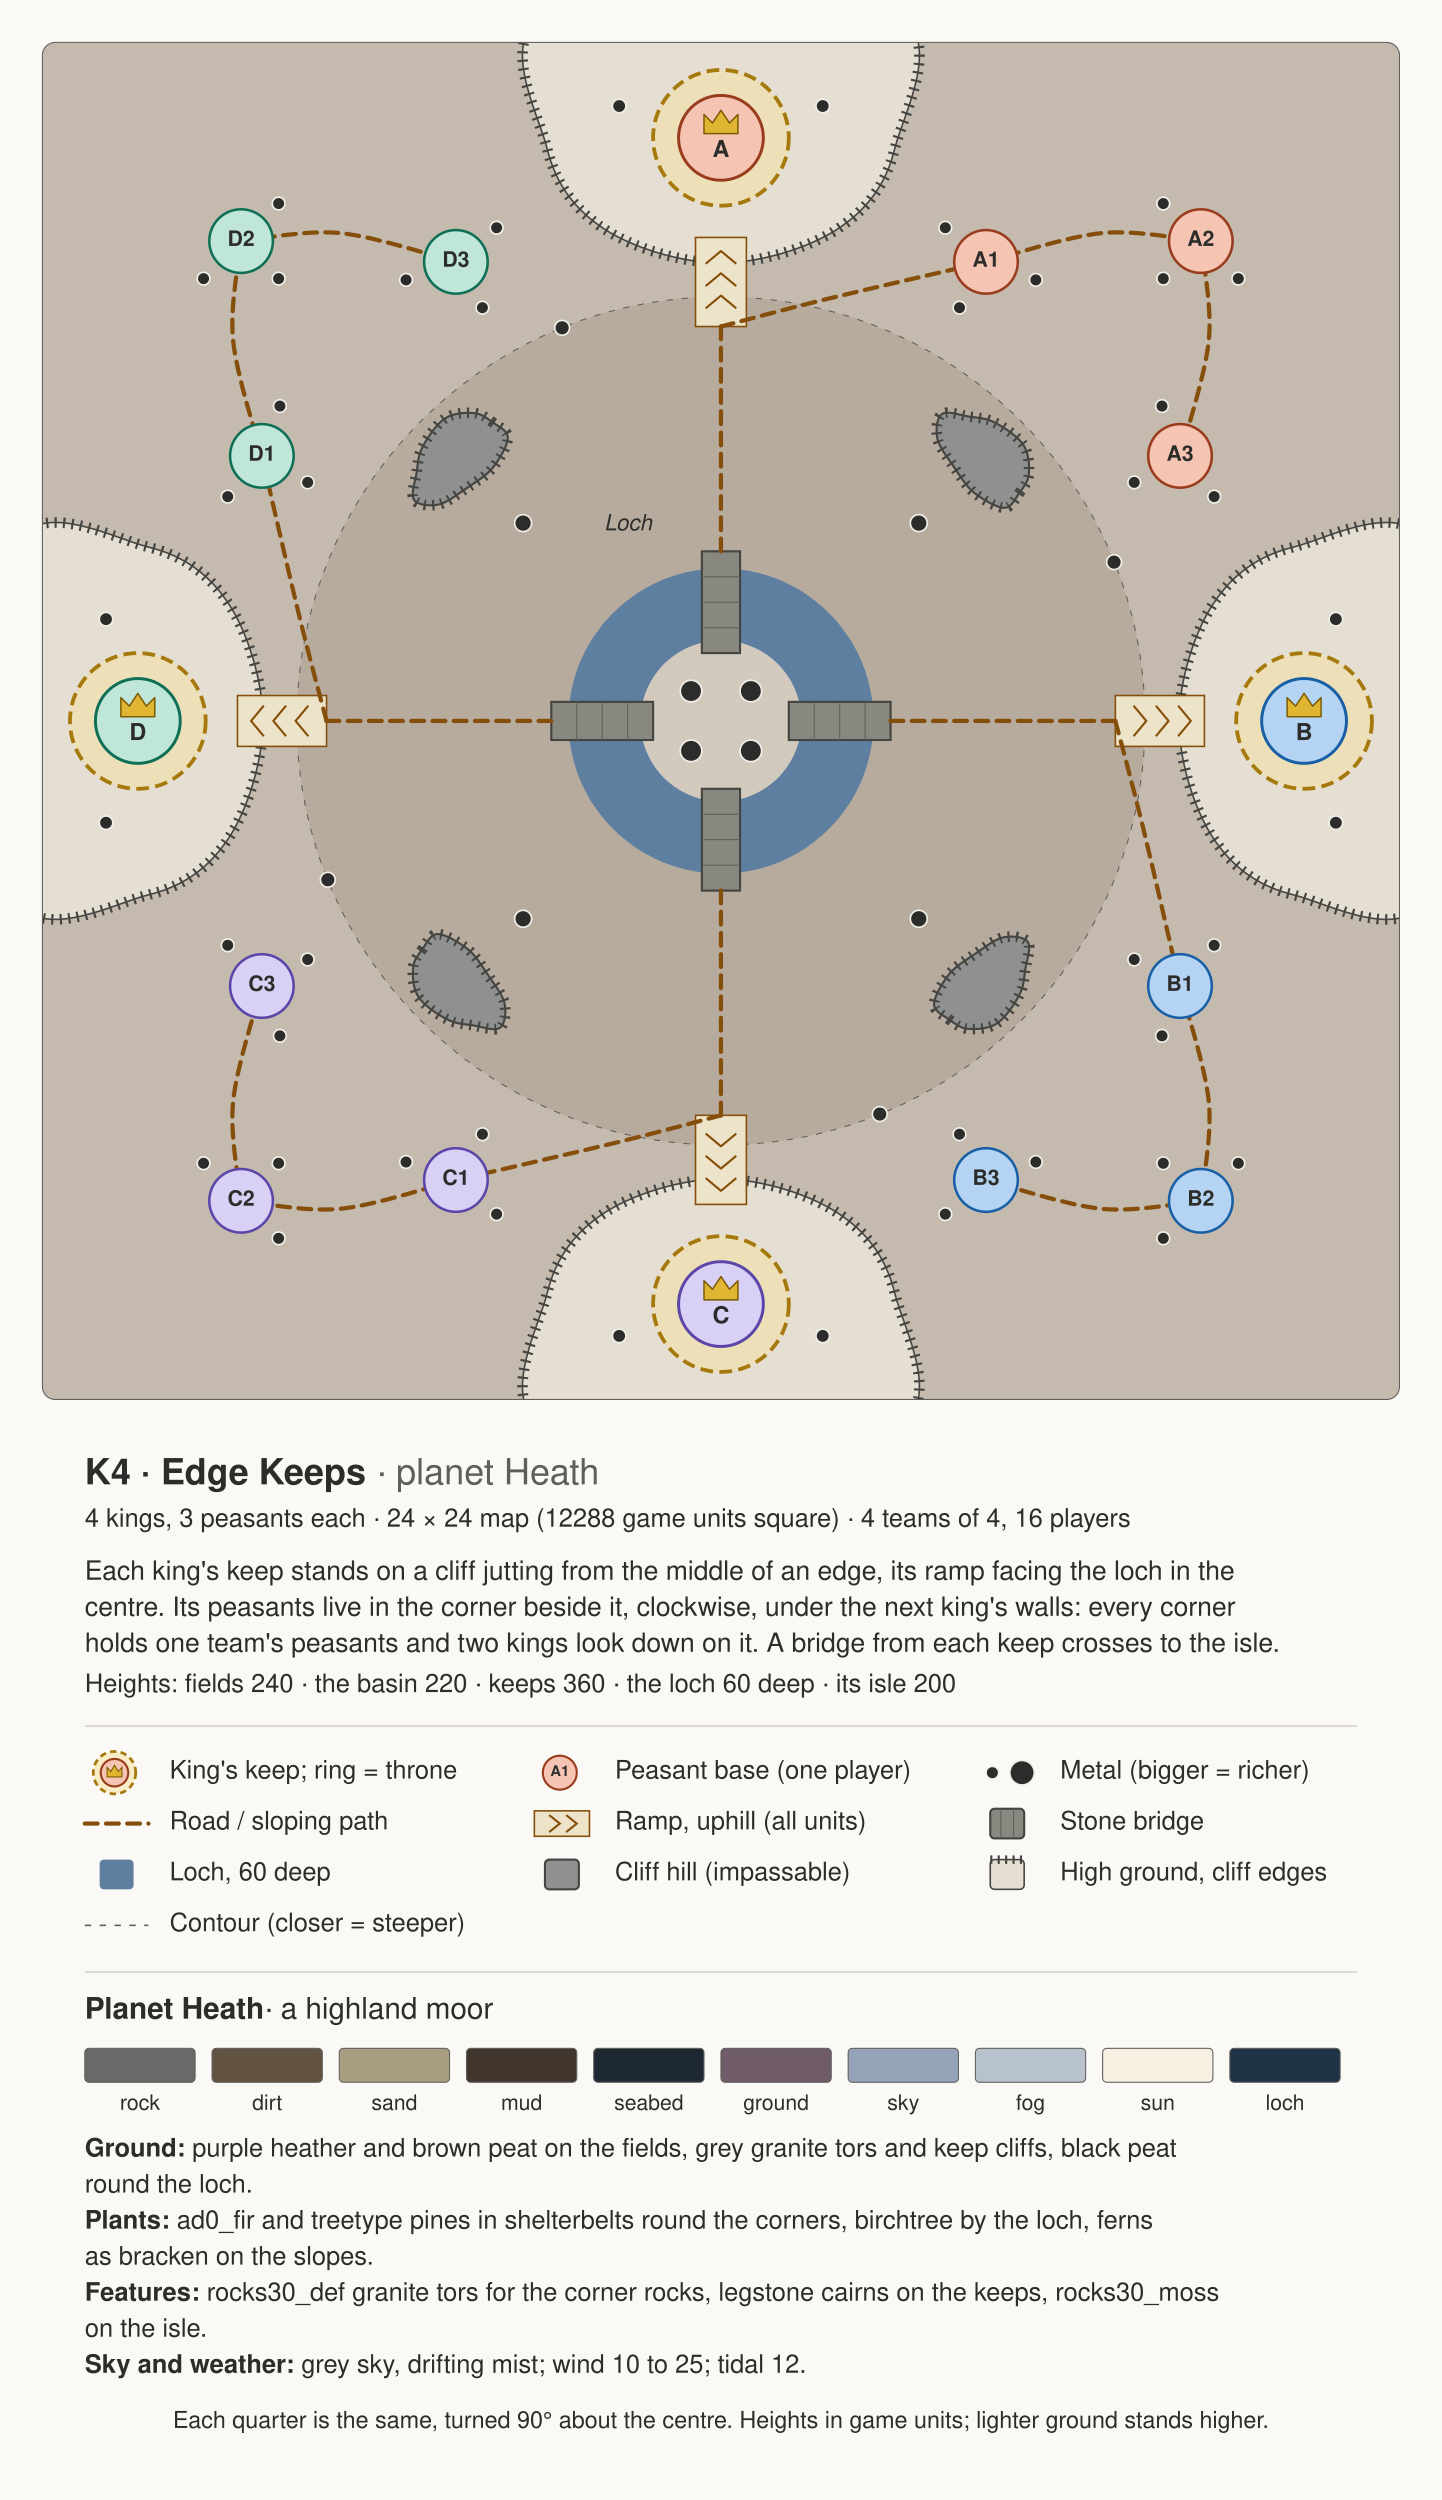
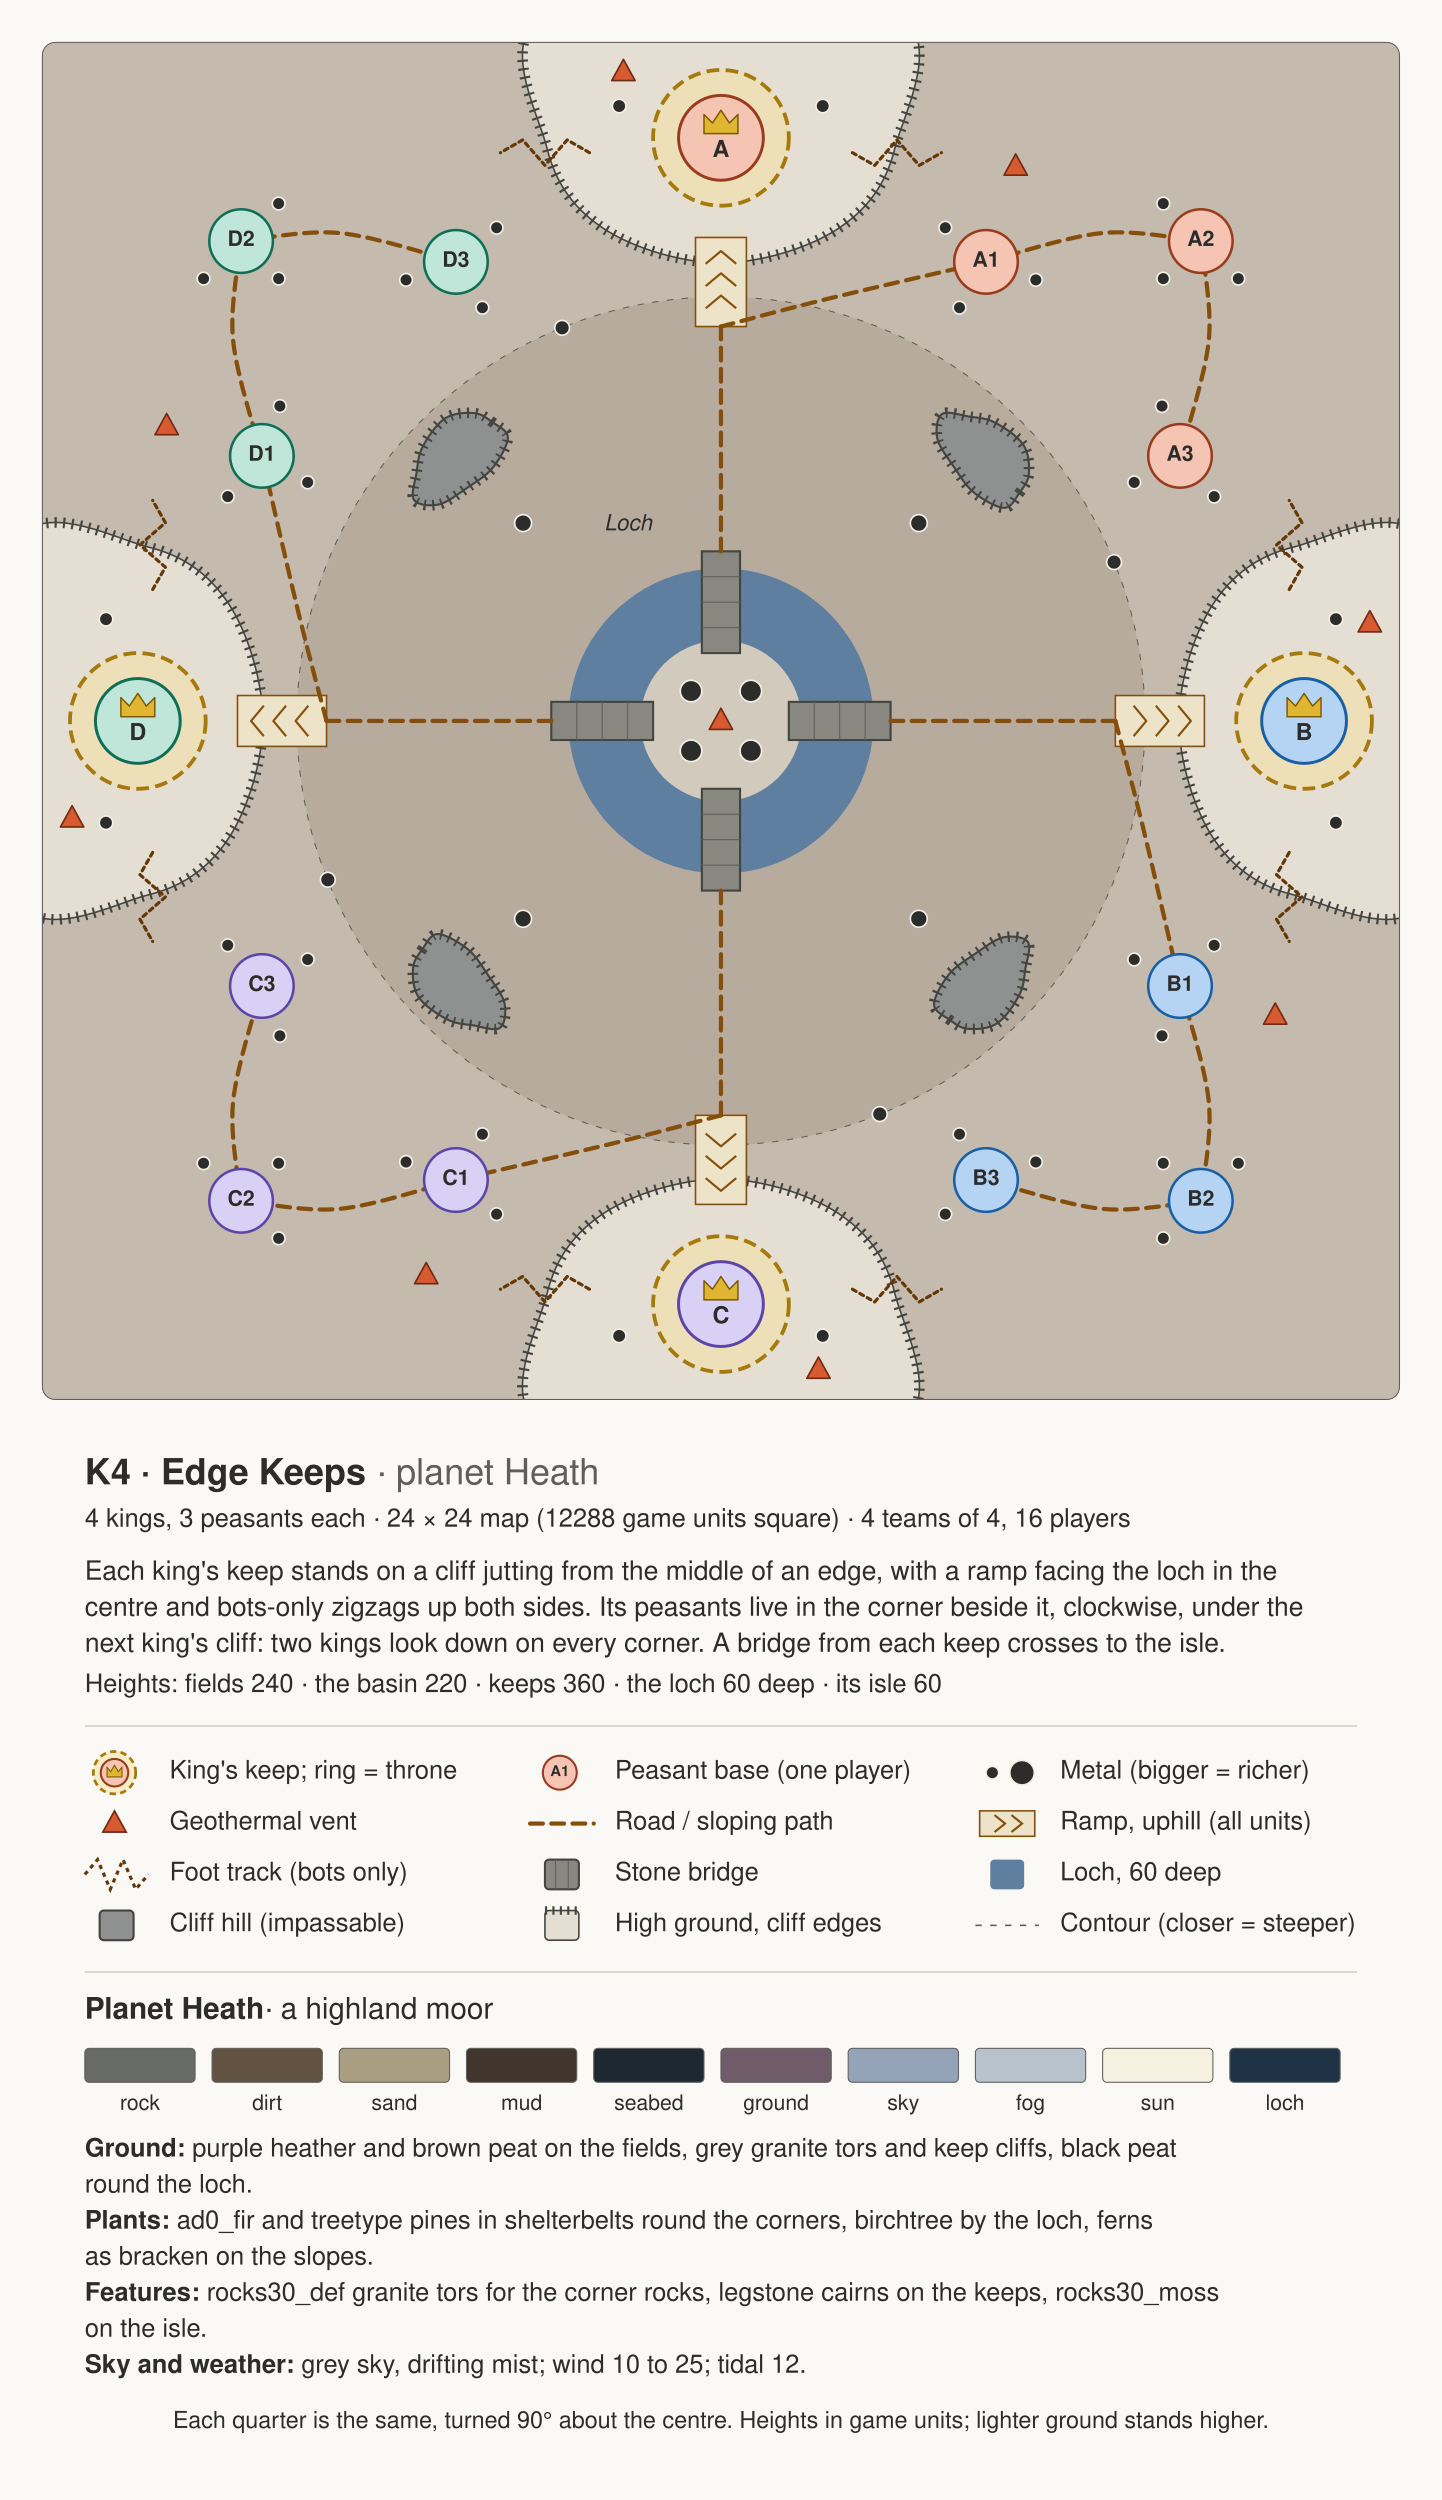
<svg xmlns="http://www.w3.org/2000/svg" width="680" height="1179" viewBox="0 0 680 1179" role="img">
  <style>text{font-family:'Segoe UI',-apple-system,BlinkMacSystemFont,Helvetica,Arial,sans-serif;fill:#2C2C2A}</style>
  <defs>
    <clipPath id="play">
      <rect x="20" y="20" width="640" height="640" rx="6" />
    </clipPath>
  </defs>
  <rect width="680" height="1179" fill="#FAF9F5" />
  <rect x="20" y="20" width="640" height="640" rx="6" fill="#c4baad" data-height="240" />
  <g clip-path="url(#play)">
    <g id="bands">
      <circle cx="340" cy="340" r="200" fill="#b7ab9e" data-height="220" />
      <path d="M260 5C287 -5.8 393 -5.8 420 5C447 15.8 426.2 52.8 422 70C417.8 87.2 408.7 99 395 108C381.3 117 358.3 124 340 124C321.7 124 298.7 117 285 108C271.3 99 262.2 87.2 258 70C253.8 52.8 233 15.8 260 5Z" fill="#e5ded2" stroke="#444441" stroke-width="0.75" data-height="360" />
      <path d="M675 260C685.8 287 685.8 393 675 420C664.2 447 627.2 426.2 610 422C592.8 417.8 581 408.7 572 395C563 381.3 556 358.3 556 340C556 321.7 563 298.7 572 285C581 271.3 592.8 262.2 610 258C627.2 253.8 664.2 233 675 260Z" fill="#e5ded2" stroke="#444441" stroke-width="0.75" data-height="360" />
      <path d="M420 675C393 685.8 287 685.8 260 675C233 664.2 253.8 627.2 258 610C262.2 592.8 271.3 581 285 572C298.7 563 321.7 556 340 556C358.3 556 381.3 563 395 572C408.7 581 417.8 592.8 422 610C426.2 627.2 447 664.2 420 675Z" fill="#e5ded2" stroke="#444441" stroke-width="0.75" data-height="360" />
      <path d="M5 420C-5.8 393 -5.8 287 5 260C15.8 233 52.8 253.8 70 258C87.2 262.2 99 271.3 108 285C117 298.7 124 321.7 124 340C124 358.3 117 381.3 108 395C99 408.7 87.2 417.8 70 422C52.8 426.2 15.8 447 5 420Z" fill="#e5ded2" stroke="#444441" stroke-width="0.75" data-height="360" />
    </g>
    <g id="contours">
      <circle cx="340" cy="340" r="200" fill="none" stroke="#5F5E5A" stroke-width="0.5" stroke-dasharray="3 4" />
    </g>
    <g id="water">
      <path d="M412 340L411.8 345L411.3 350L410.4 355L409.2 359.8L407.7 364.6L405.8 369.3L403.6 373.8L401.1 378.2L398.2 382.3L395.2 386.3L391.8 390L388.2 393.5L384.3 396.7L380.3 399.7L376 402.4L371.6 404.7L367 406.8L362.2 408.5L357.4 409.9L352.5 410.9L347.5 411.6L342.5 412L337.5 412L332.5 411.6L327.5 410.9L322.6 409.9L317.8 408.5L313 406.8L308.4 404.7L304 402.4L299.7 399.7L295.7 396.7L291.8 393.5L288.2 390L284.8 386.3L281.8 382.3L278.9 378.2L276.4 373.8L274.2 369.3L272.3 364.6L270.8 359.8L269.6 355L268.7 350L268.2 345L268 340L268.2 335L268.7 330L269.6 325L270.8 320.2L272.3 315.4L274.2 310.7L276.4 306.2L278.9 301.8L281.8 297.7L284.8 293.7L288.2 290L291.8 286.5L295.7 283.3L299.7 280.3L304 277.6L308.4 275.3L313 273.2L317.8 271.5L322.6 270.1L327.5 269.1L332.5 268.4L337.5 268L342.5 268L347.5 268.4L352.5 269.1L357.4 270.1L362.2 271.5L367 273.2L371.6 275.3L376 277.6L380.3 280.3L384.3 283.3L388.2 286.5L391.8 290L395.2 293.7L398.2 297.7L401.1 301.8L403.6 306.2L405.8 310.7L407.7 315.4L409.2 320.2L410.4 325L411.3 330L411.8 335Z" fill="#5e7fa0" data-height="-60" />
    </g>
    <g id="islands">
-       <path d="M378 340L377.9 343.3L377.4 346.6L376.7 349.8L375.7 353L374.4 356.1L372.9 359L371.1 361.8L369.1 364.4L366.9 366.9L364.4 369.1L361.8 371.1L359 372.9L356.1 374.4L353 375.7L349.8 376.7L346.6 377.4L343.3 377.9L340 378L336.7 377.9L333.4 377.4L330.2 376.7L327 375.7L323.9 374.4L321 372.9L318.2 371.1L315.6 369.1L313.1 366.9L310.9 364.4L308.9 361.8L307.1 359L305.6 356.1L304.3 353L303.3 349.8L302.6 346.6L302.1 343.3L302 340L302.1 336.7L302.6 333.4L303.3 330.2L304.3 327L305.6 323.9L307.1 321L308.9 318.2L310.9 315.6L313.1 313.1L315.6 310.9L318.2 308.9L321 307.1L323.9 305.6L327 304.3L330.2 303.3L333.4 302.6L336.7 302.1L340 302L343.3 302.1L346.6 302.6L349.8 303.3L353 304.3L356.1 305.6L359 307.1L361.8 308.9L364.4 310.9L366.9 313.1L369.1 315.6L371.1 318.2L372.9 321L374.4 323.9L375.7 327L376.7 330.2L377.4 333.4L377.9 336.7Z" fill="#d3cabe" data-height="200" />
+       <path d="M378 340L377.9 343.3L377.4 346.6L376.7 349.8L375.7 353L374.4 356.1L372.9 359L371.1 361.8L369.1 364.4L366.9 366.9L364.4 369.1L361.8 371.1L359 372.9L356.1 374.4L353 375.7L349.8 376.7L346.6 377.4L343.3 377.9L340 378L336.7 377.9L333.4 377.4L330.2 376.7L327 375.7L323.9 374.4L321 372.9L318.2 371.1L315.6 369.1L313.1 366.9L310.9 364.4L308.9 361.8L307.1 359L305.6 356.1L304.3 353L303.3 349.8L302.6 346.6L302.1 343.3L302 340L302.1 336.7L302.6 333.4L303.3 330.2L304.3 327L305.6 323.9L307.1 321L308.9 318.2L310.9 315.6L313.1 313.1L315.6 310.9L318.2 308.9L321 307.1L323.9 305.6L327 304.3L330.2 303.3L333.4 302.6L336.7 302.1L340 302L343.3 302.1L346.6 302.6L349.8 303.3L353 304.3L356.1 305.6L359 307.1L361.8 308.9L364.4 310.9L366.9 313.1L369.1 315.6L371.1 318.2L372.9 321L374.4 323.9L375.7 327L376.7 330.2L377.4 333.4L377.9 336.7Z" fill="#d3cabe" data-height="60" />
    </g>
    <g id="bridges">
      <path d="M331 260L331 308L349 308L349 260Z" fill="#888780" stroke="#444441" stroke-width="1" />
      <path d="M420 331L372 331L372 349L420 349Z" fill="#888780" stroke="#444441" stroke-width="1" />
      <path d="M349 420L349 372L331 372L331 420Z" fill="#888780" stroke="#444441" stroke-width="1" />
      <path d="M260 349L308 349L308 331L260 331Z" fill="#888780" stroke="#444441" stroke-width="1" />
      <path d="M331 272L349 272M331 284L349 284M331 296L349 296" stroke="#5F5E5A" stroke-width="0.5" fill="none" />
      <path d="M408 331L408 349M396 331L396 349M384 331L384 349" stroke="#5F5E5A" stroke-width="0.5" fill="none" />
      <path d="M349 408L331 408M349 396L331 396M349 384L331 384" stroke="#5F5E5A" stroke-width="0.5" fill="none" />
      <path d="M272 349L272 331M284 349L284 331M296 349L296 331" stroke="#5F5E5A" stroke-width="0.5" fill="none" />
    </g>
    <g id="cliffs">
      <path d="M481 232.1C482.9 229.4 484.9 227.2 485.2 223.5C485.5 219.8 485.3 213.9 482.7 209.9C480.1 205.9 473.7 201.6 469.4 199.4C465.2 197.1 461.4 197.1 457.2 196.5C452.9 195.8 446.7 193.5 444.2 195.3C441.7 197.1 441.2 202.9 442.1 207C443.1 211.2 447 215.9 449.8 220.1C452.7 224.3 455.3 229 459.3 232.3C463.3 235.5 470 239.5 473.6 239.5C477.2 239.5 479 234.7 481 232.1Z" fill="#8e918f" stroke="#444441" stroke-width="1" data-height="300" />
      <path d="M447.9 481C450.6 482.9 452.8 484.9 456.5 485.2C460.2 485.5 466.1 485.3 470.1 482.7C474.1 480.1 478.4 473.7 480.6 469.4C482.9 465.2 482.9 461.4 483.5 457.2C484.2 452.9 486.5 446.7 484.7 444.2C482.9 441.7 477.1 441.2 473 442.1C468.8 443.1 464.1 447 459.9 449.8C455.7 452.7 451 455.3 447.7 459.3C444.5 463.3 440.5 470 440.5 473.6C440.5 477.2 445.3 479 447.9 481Z" fill="#8e918f" stroke="#444441" stroke-width="1" data-height="300" />
      <path d="M199 447.9C197.1 450.6 195.1 452.8 194.8 456.5C194.5 460.2 194.7 466.1 197.3 470.1C199.9 474.1 206.3 478.4 210.6 480.6C214.8 482.9 218.6 482.9 222.8 483.5C227.1 484.2 233.3 486.5 235.8 484.7C238.3 482.9 238.8 477.1 237.9 473C236.9 468.8 233 464.1 230.2 459.9C227.3 455.7 224.7 451 220.7 447.7C216.7 444.5 210 440.5 206.4 440.5C202.8 440.5 201 445.3 199 447.9Z" fill="#8e918f" stroke="#444441" stroke-width="1" data-height="300" />
      <path d="M232.1 199C229.4 197.1 227.2 195.1 223.5 194.8C219.8 194.5 213.9 194.7 209.9 197.3C205.9 199.9 201.6 206.3 199.4 210.6C197.1 214.8 197.1 218.6 196.5 222.8C195.8 227.1 193.5 233.3 195.3 235.8C197.1 238.3 202.9 238.8 207 237.9C211.2 236.9 215.9 233 220.1 230.2C224.3 227.3 229 224.7 232.3 220.7C235.5 216.7 239.5 210 239.5 206.4C239.5 202.8 234.7 201 232.1 199Z" fill="#8e918f" stroke="#444441" stroke-width="1" data-height="300" />
    </g>
    <g id="cliffticks">
      <path d="M260 5C287 -5.8 393 -5.8 420 5C447 15.8 426.2 52.8 422 70C417.8 87.2 408.7 99 395 108C381.3 117 358.3 124 340 124C321.7 124 298.7 117 285 108C271.3 99 262.2 87.2 258 70C253.8 52.8 233 15.8 260 5Z" fill="none" stroke="#444441" stroke-width="5" stroke-dasharray="1 3" />
      <path d="M675 260C685.8 287 685.8 393 675 420C664.2 447 627.2 426.2 610 422C592.8 417.8 581 408.7 572 395C563 381.3 556 358.3 556 340C556 321.7 563 298.7 572 285C581 271.3 592.8 262.2 610 258C627.2 253.8 664.2 233 675 260Z" fill="none" stroke="#444441" stroke-width="5" stroke-dasharray="1 3" />
      <path d="M420 675C393 685.8 287 685.8 260 675C233 664.2 253.8 627.2 258 610C262.2 592.8 271.3 581 285 572C298.7 563 321.7 556 340 556C358.3 556 381.3 563 395 572C408.7 581 417.8 592.8 422 610C426.2 627.2 447 664.2 420 675Z" fill="none" stroke="#444441" stroke-width="5" stroke-dasharray="1 3" />
      <path d="M5 420C-5.8 393 -5.8 287 5 260C15.8 233 52.8 253.8 70 258C87.2 262.2 99 271.3 108 285C117 298.7 124 321.7 124 340C124 358.3 117 381.3 108 395C99 408.7 87.2 417.8 70 422C52.8 426.2 15.8 447 5 420Z" fill="none" stroke="#444441" stroke-width="5" stroke-dasharray="1 3" />
      <path d="M481 232.1C482.9 229.4 484.9 227.2 485.2 223.5C485.5 219.8 485.3 213.9 482.7 209.9C480.1 205.9 473.7 201.6 469.4 199.4C465.2 197.1 461.4 197.1 457.2 196.5C452.9 195.8 446.7 193.5 444.2 195.3C441.7 197.1 441.2 202.9 442.1 207C443.1 211.2 447 215.9 449.8 220.1C452.7 224.3 455.3 229 459.3 232.3C463.3 235.5 470 239.5 473.6 239.5C477.2 239.5 479 234.7 481 232.1Z" fill="none" stroke="#444441" stroke-width="5" stroke-dasharray="1 3" />
      <path d="M447.9 481C450.6 482.9 452.8 484.9 456.5 485.2C460.2 485.5 466.1 485.3 470.1 482.7C474.1 480.1 478.4 473.7 480.6 469.4C482.9 465.2 482.9 461.4 483.5 457.2C484.2 452.9 486.5 446.7 484.7 444.2C482.9 441.7 477.1 441.2 473 442.1C468.8 443.1 464.1 447 459.9 449.8C455.7 452.7 451 455.3 447.7 459.3C444.5 463.3 440.5 470 440.5 473.6C440.5 477.2 445.3 479 447.9 481Z" fill="none" stroke="#444441" stroke-width="5" stroke-dasharray="1 3" />
      <path d="M199 447.9C197.1 450.6 195.1 452.8 194.8 456.5C194.5 460.2 194.7 466.1 197.3 470.1C199.9 474.1 206.3 478.4 210.6 480.6C214.8 482.9 218.6 482.9 222.8 483.5C227.1 484.2 233.3 486.5 235.8 484.7C238.3 482.9 238.8 477.1 237.9 473C236.9 468.8 233 464.1 230.2 459.9C227.3 455.7 224.7 451 220.7 447.7C216.7 444.5 210 440.5 206.4 440.5C202.8 440.5 201 445.3 199 447.9Z" fill="none" stroke="#444441" stroke-width="5" stroke-dasharray="1 3" />
      <path d="M232.1 199C229.4 197.1 227.2 195.1 223.5 194.8C219.8 194.5 213.9 194.7 209.9 197.3C205.9 199.9 201.6 206.3 199.4 210.6C197.1 214.8 197.1 218.6 196.5 222.8C195.8 227.1 193.5 233.3 195.3 235.8C197.1 238.3 202.9 238.8 207 237.9C211.2 236.9 215.9 233 220.1 230.2C224.3 227.3 229 224.7 232.3 220.7C235.5 216.7 239.5 210 239.5 206.4C239.5 202.8 234.7 201 232.1 199Z" fill="none" stroke="#444441" stroke-width="5" stroke-dasharray="1 3" />
    </g>
    <g id="ramps">
      <path d="M352 154L352 112L328 112L328 154Z" fill="#ECE3C8" stroke="#854F0B" stroke-width="0.75" />
      <path d="M526 352L568 352L568 328L526 328Z" fill="#ECE3C8" stroke="#854F0B" stroke-width="0.75" />
      <path d="M328 526L328 568L352 568L352 526Z" fill="#ECE3C8" stroke="#854F0B" stroke-width="0.75" />
      <path d="M154 328L112 328L112 352L154 352Z" fill="#ECE3C8" stroke="#854F0B" stroke-width="0.75" />
      <path d="M347.2 145.4L340 139.4L332.8 145.4M347.2 134.9L340 128.9L332.8 134.9M347.2 124.4L340 118.4L332.8 124.4" stroke="#854F0B" stroke-width="1" fill="none" stroke-linejoin="round" />
      <path d="M534.6 347.2L540.6 340L534.6 332.8M545.1 347.2L551.1 340L545.1 332.8M555.6 347.2L561.6 340L555.6 332.8" stroke="#854F0B" stroke-width="1" fill="none" stroke-linejoin="round" />
      <path d="M332.8 534.6L340 540.6L347.2 534.6M332.8 545.1L340 551.1L347.2 545.1M332.8 555.6L340 561.6L347.2 555.6" stroke="#854F0B" stroke-width="1" fill="none" stroke-linejoin="round" />
      <path d="M145.4 332.8L139.4 340L145.4 347.2M134.9 332.8L128.9 340L134.9 347.2M124.4 332.8L118.4 340L124.4 347.2" stroke="#854F0B" stroke-width="1" fill="none" stroke-linejoin="round" />
    </g>
    <g id="paths">
      <path d="M340 154C340 163.3 340 192.3 340 210C340 227.7 340 251.7 340 260" fill="none" stroke="#854F0B" stroke-width="2" stroke-dasharray="6 4" stroke-linecap="round" />
      <path d="M526 340C516.7 340 487.7 340 470 340C452.3 340 428.3 340 420 340" fill="none" stroke="#854F0B" stroke-width="2" stroke-dasharray="6 4" stroke-linecap="round" />
      <path d="M340 526C340 516.7 340 487.7 340 470C340 452.3 340 428.3 340 420" fill="none" stroke="#854F0B" stroke-width="2" stroke-dasharray="6 4" stroke-linecap="round" />
      <path d="M154 340C163.3 340 192.3 340 210 340C227.7 340 251.7 340 260 340" fill="none" stroke="#854F0B" stroke-width="2" stroke-dasharray="6 4" stroke-linecap="round" />
      <path d="M340 154C348.3 151.8 368.8 146.2 389.6 141.1C410.4 136 452.4 126.4 465 123.5" fill="none" stroke="#854F0B" stroke-width="2" stroke-dasharray="6 4" stroke-linecap="round" />
      <path d="M526 340C528.2 348.3 533.8 368.8 538.9 389.6C544 410.4 553.6 452.4 556.5 465" fill="none" stroke="#854F0B" stroke-width="2" stroke-dasharray="6 4" stroke-linecap="round" />
      <path d="M340 526C331.7 528.2 311.2 533.8 290.4 538.9C269.6 544 227.6 553.6 215 556.5" fill="none" stroke="#854F0B" stroke-width="2" stroke-dasharray="6 4" stroke-linecap="round" />
      <path d="M154 340C151.8 331.7 146.2 311.2 141.1 290.4C136 269.6 126.4 227.6 123.5 215" fill="none" stroke="#854F0B" stroke-width="2" stroke-dasharray="6 4" stroke-linecap="round" />
      <path d="M465 123.5C474.1 121.2 502.9 111.5 519.8 109.9C536.7 108.3 558.5 113.1 566.3 113.7" fill="none" stroke="#854F0B" stroke-width="2" stroke-dasharray="6 4" stroke-linecap="round" />
      <path d="M556.5 465C558.8 474.1 568.5 502.9 570.1 519.8C571.7 536.7 566.9 558.5 566.3 566.3" fill="none" stroke="#854F0B" stroke-width="2" stroke-dasharray="6 4" stroke-linecap="round" />
      <path d="M215 556.5C205.9 558.8 177.1 568.5 160.2 570.1C143.3 571.7 121.5 566.9 113.7 566.3" fill="none" stroke="#854F0B" stroke-width="2" stroke-dasharray="6 4" stroke-linecap="round" />
      <path d="M123.5 215C121.2 205.9 111.5 177.1 109.9 160.2C108.3 143.3 113.1 121.5 113.7 113.7" fill="none" stroke="#854F0B" stroke-width="2" stroke-dasharray="6 4" stroke-linecap="round" />
      <path d="M566.3 113.7C566.9 121.5 571.7 143.3 570.1 160.2C568.5 177.1 558.8 205.9 556.5 215" fill="none" stroke="#854F0B" stroke-width="2" stroke-dasharray="6 4" stroke-linecap="round" />
      <path d="M566.3 566.3C558.5 566.9 536.7 571.7 519.8 570.1C502.9 568.5 474.1 558.8 465 556.5" fill="none" stroke="#854F0B" stroke-width="2" stroke-dasharray="6 4" stroke-linecap="round" />
      <path d="M113.7 566.3C113.1 558.5 108.3 536.7 109.9 519.8C111.5 502.9 121.2 474.1 123.5 465" fill="none" stroke="#854F0B" stroke-width="2" stroke-dasharray="6 4" stroke-linecap="round" />
      <path d="M113.7 113.7C121.5 113.1 143.3 108.3 160.2 109.9C177.1 111.5 205.9 121.2 215 123.5" fill="none" stroke="#854F0B" stroke-width="2" stroke-dasharray="6 4" stroke-linecap="round" />
+     </g>
+     <g id="tracks">
+       <path d="M402 72L412.5 78L423 66L433.5 78L444 72" fill="none" stroke="#633806" stroke-width="1.5" stroke-dasharray="2 2" stroke-linecap="round" stroke-linejoin="round" />
+       <path d="M608 402L602 412.5L614 423L602 433.5L608 444" fill="none" stroke="#633806" stroke-width="1.5" stroke-dasharray="2 2" stroke-linecap="round" stroke-linejoin="round" />
+       <path d="M278 608L267.5 602L257 614L246.5 602L236 608" fill="none" stroke="#633806" stroke-width="1.5" stroke-dasharray="2 2" stroke-linecap="round" stroke-linejoin="round" />
+       <path d="M72 278L78 267.5L66 257L78 246.5L72 236" fill="none" stroke="#633806" stroke-width="1.5" stroke-dasharray="2 2" stroke-linecap="round" stroke-linejoin="round" />
+       <path d="M278 72L267.5 66L257 78L246.5 66L236 72" fill="none" stroke="#633806" stroke-width="1.5" stroke-dasharray="2 2" stroke-linecap="round" stroke-linejoin="round" />
+       <path d="M608 278L614 267.5L602 257L614 246.5L608 236" fill="none" stroke="#633806" stroke-width="1.5" stroke-dasharray="2 2" stroke-linecap="round" stroke-linejoin="round" />
+       <path d="M402 608L412.5 614L423 602L433.5 614L444 608" fill="none" stroke="#633806" stroke-width="1.5" stroke-dasharray="2 2" stroke-linecap="round" stroke-linejoin="round" />
+       <path d="M72 402L66 412.5L78 423L66 433.5L72 444" fill="none" stroke="#633806" stroke-width="1.5" stroke-dasharray="2 2" stroke-linecap="round" stroke-linejoin="round" />
    </g>
  </g>
  <g id="zone">
    <circle cx="340" cy="65" r="32" fill="#F6E3A0" fill-opacity="0.5" stroke="#A6790C" stroke-width="1.8" stroke-dasharray="6 3" />
    <circle cx="615" cy="340" r="32" fill="#F6E3A0" fill-opacity="0.5" stroke="#A6790C" stroke-width="1.8" stroke-dasharray="6 3" />
    <circle cx="340" cy="615" r="32" fill="#F6E3A0" fill-opacity="0.5" stroke="#A6790C" stroke-width="1.8" stroke-dasharray="6 3" />
    <circle cx="65" cy="340" r="32" fill="#F6E3A0" fill-opacity="0.5" stroke="#A6790C" stroke-width="1.8" stroke-dasharray="6 3" />
  </g>
  <g id="metal">
    <circle cx="388" cy="50" r="3.2" fill="#2C2C2A" stroke="#F1EFE8" stroke-width="0.8" data-metal="2.0" />
    <circle cx="630" cy="388" r="3.2" fill="#2C2C2A" stroke="#F1EFE8" stroke-width="0.8" data-metal="2.0" />
    <circle cx="292" cy="630" r="3.2" fill="#2C2C2A" stroke="#F1EFE8" stroke-width="0.8" data-metal="2.0" />
    <circle cx="50" cy="292" r="3.2" fill="#2C2C2A" stroke="#F1EFE8" stroke-width="0.8" data-metal="2.0" />
    <circle cx="292" cy="50" r="3.2" fill="#2C2C2A" stroke="#F1EFE8" stroke-width="0.8" data-metal="2.0" />
    <circle cx="630" cy="292" r="3.2" fill="#2C2C2A" stroke="#F1EFE8" stroke-width="0.8" data-metal="2.0" />
    <circle cx="388" cy="630" r="3.2" fill="#2C2C2A" stroke="#F1EFE8" stroke-width="0.8" data-metal="2.0" />
    <circle cx="50" cy="388" r="3.2" fill="#2C2C2A" stroke="#F1EFE8" stroke-width="0.8" data-metal="2.0" />
    <circle cx="488.5" cy="132" r="3" fill="#2C2C2A" stroke="#F1EFE8" stroke-width="0.8" data-metal="1.8" />
    <circle cx="548" cy="488.5" r="3" fill="#2C2C2A" stroke="#F1EFE8" stroke-width="0.8" data-metal="1.8" />
    <circle cx="191.5" cy="548" r="3" fill="#2C2C2A" stroke="#F1EFE8" stroke-width="0.8" data-metal="1.8" />
    <circle cx="132" cy="191.5" r="3" fill="#2C2C2A" stroke="#F1EFE8" stroke-width="0.8" data-metal="1.8" />
    <circle cx="452.5" cy="145.1" r="3" fill="#2C2C2A" stroke="#F1EFE8" stroke-width="0.8" data-metal="1.8" />
    <circle cx="534.9" cy="452.5" r="3" fill="#2C2C2A" stroke="#F1EFE8" stroke-width="0.8" data-metal="1.8" />
    <circle cx="227.5" cy="534.9" r="3" fill="#2C2C2A" stroke="#F1EFE8" stroke-width="0.8" data-metal="1.8" />
    <circle cx="145.1" cy="227.5" r="3" fill="#2C2C2A" stroke="#F1EFE8" stroke-width="0.8" data-metal="1.8" />
    <circle cx="445.8" cy="107.4" r="3" fill="#2C2C2A" stroke="#F1EFE8" stroke-width="0.8" data-metal="1.8" />
    <circle cx="572.6" cy="445.8" r="3" fill="#2C2C2A" stroke="#F1EFE8" stroke-width="0.8" data-metal="1.8" />
    <circle cx="234.2" cy="572.6" r="3" fill="#2C2C2A" stroke="#F1EFE8" stroke-width="0.8" data-metal="1.8" />
    <circle cx="107.4" cy="234.2" r="3" fill="#2C2C2A" stroke="#F1EFE8" stroke-width="0.8" data-metal="1.8" />
    <circle cx="584" cy="131.4" r="3" fill="#2C2C2A" stroke="#F1EFE8" stroke-width="0.8" data-metal="1.8" />
    <circle cx="548.6" cy="584" r="3" fill="#2C2C2A" stroke="#F1EFE8" stroke-width="0.8" data-metal="1.8" />
    <circle cx="96" cy="548.6" r="3" fill="#2C2C2A" stroke="#F1EFE8" stroke-width="0.8" data-metal="1.8" />
    <circle cx="131.4" cy="96" r="3" fill="#2C2C2A" stroke="#F1EFE8" stroke-width="0.8" data-metal="1.8" />
    <circle cx="548.6" cy="131.4" r="3" fill="#2C2C2A" stroke="#F1EFE8" stroke-width="0.8" data-metal="1.8" />
    <circle cx="548.6" cy="548.6" r="3" fill="#2C2C2A" stroke="#F1EFE8" stroke-width="0.8" data-metal="1.8" />
    <circle cx="131.4" cy="548.6" r="3" fill="#2C2C2A" stroke="#F1EFE8" stroke-width="0.8" data-metal="1.8" />
    <circle cx="131.4" cy="131.4" r="3" fill="#2C2C2A" stroke="#F1EFE8" stroke-width="0.8" data-metal="1.8" />
    <circle cx="548.6" cy="96" r="3" fill="#2C2C2A" stroke="#F1EFE8" stroke-width="0.8" data-metal="1.8" />
    <circle cx="584" cy="548.6" r="3" fill="#2C2C2A" stroke="#F1EFE8" stroke-width="0.8" data-metal="1.8" />
    <circle cx="131.4" cy="584" r="3" fill="#2C2C2A" stroke="#F1EFE8" stroke-width="0.8" data-metal="1.8" />
    <circle cx="96" cy="131.4" r="3" fill="#2C2C2A" stroke="#F1EFE8" stroke-width="0.8" data-metal="1.8" />
    <circle cx="572.6" cy="234.2" r="3" fill="#2C2C2A" stroke="#F1EFE8" stroke-width="0.8" data-metal="1.8" />
    <circle cx="445.8" cy="572.6" r="3" fill="#2C2C2A" stroke="#F1EFE8" stroke-width="0.8" data-metal="1.8" />
    <circle cx="107.4" cy="445.8" r="3" fill="#2C2C2A" stroke="#F1EFE8" stroke-width="0.8" data-metal="1.8" />
    <circle cx="234.2" cy="107.4" r="3" fill="#2C2C2A" stroke="#F1EFE8" stroke-width="0.8" data-metal="1.8" />
    <circle cx="534.9" cy="227.5" r="3" fill="#2C2C2A" stroke="#F1EFE8" stroke-width="0.8" data-metal="1.8" />
    <circle cx="452.5" cy="534.9" r="3" fill="#2C2C2A" stroke="#F1EFE8" stroke-width="0.8" data-metal="1.8" />
    <circle cx="145.1" cy="452.5" r="3" fill="#2C2C2A" stroke="#F1EFE8" stroke-width="0.8" data-metal="1.8" />
    <circle cx="227.5" cy="145.1" r="3" fill="#2C2C2A" stroke="#F1EFE8" stroke-width="0.8" data-metal="1.8" />
    <circle cx="548" cy="191.5" r="3" fill="#2C2C2A" stroke="#F1EFE8" stroke-width="0.8" data-metal="1.8" />
    <circle cx="488.5" cy="548" r="3" fill="#2C2C2A" stroke="#F1EFE8" stroke-width="0.8" data-metal="1.8" />
    <circle cx="132" cy="488.5" r="3" fill="#2C2C2A" stroke="#F1EFE8" stroke-width="0.8" data-metal="1.8" />
    <circle cx="191.5" cy="132" r="3" fill="#2C2C2A" stroke="#F1EFE8" stroke-width="0.8" data-metal="1.8" />
    <circle cx="433.3" cy="246.7" r="4" fill="#2C2C2A" stroke="#F1EFE8" stroke-width="0.8" data-metal="2.6" />
    <circle cx="433.3" cy="433.3" r="4" fill="#2C2C2A" stroke="#F1EFE8" stroke-width="0.8" data-metal="2.6" />
    <circle cx="246.7" cy="433.3" r="4" fill="#2C2C2A" stroke="#F1EFE8" stroke-width="0.8" data-metal="2.6" />
    <circle cx="246.7" cy="246.7" r="4" fill="#2C2C2A" stroke="#F1EFE8" stroke-width="0.8" data-metal="2.6" />
    <circle cx="265.1" cy="154.6" r="3.5" fill="#2C2C2A" stroke="#F1EFE8" stroke-width="0.8" data-metal="2.2" />
    <circle cx="525.4" cy="265.1" r="3.5" fill="#2C2C2A" stroke="#F1EFE8" stroke-width="0.8" data-metal="2.2" />
    <circle cx="414.9" cy="525.4" r="3.5" fill="#2C2C2A" stroke="#F1EFE8" stroke-width="0.8" data-metal="2.2" />
    <circle cx="154.6" cy="414.9" r="3.5" fill="#2C2C2A" stroke="#F1EFE8" stroke-width="0.8" data-metal="2.2" />
    <circle cx="354.1" cy="325.9" r="5.1" fill="#2C2C2A" stroke="#F1EFE8" stroke-width="0.8" data-metal="3.4" />
    <circle cx="354.1" cy="354.1" r="5.1" fill="#2C2C2A" stroke="#F1EFE8" stroke-width="0.8" data-metal="3.4" />
    <circle cx="325.9" cy="354.1" r="5.1" fill="#2C2C2A" stroke="#F1EFE8" stroke-width="0.8" data-metal="3.4" />
    <circle cx="325.9" cy="325.9" r="5.1" fill="#2C2C2A" stroke="#F1EFE8" stroke-width="0.8" data-metal="3.4" />
  </g>
+   <g id="geo">
+     <path d="M294 28L299.5 38L288.5 38Z" fill="#D85A30" stroke="#712B13" stroke-width="0.8" stroke-linejoin="round" />
+     <path d="M646 288L651.5 298L640.5 298Z" fill="#D85A30" stroke="#712B13" stroke-width="0.8" stroke-linejoin="round" />
+     <path d="M386 640L391.5 650L380.5 650Z" fill="#D85A30" stroke="#712B13" stroke-width="0.8" stroke-linejoin="round" />
+     <path d="M34 380L39.5 390L28.5 390Z" fill="#D85A30" stroke="#712B13" stroke-width="0.8" stroke-linejoin="round" />
+     <path d="M479 72.6L484.5 82.6L473.5 82.6Z" fill="#D85A30" stroke="#712B13" stroke-width="0.8" stroke-linejoin="round" />
+     <path d="M601.4 473L606.9 483L595.9 483Z" fill="#D85A30" stroke="#712B13" stroke-width="0.8" stroke-linejoin="round" />
+     <path d="M201 595.4L206.5 605.4L195.5 605.4Z" fill="#D85A30" stroke="#712B13" stroke-width="0.8" stroke-linejoin="round" />
+     <path d="M78.6 195L84.1 205L73.1 205Z" fill="#D85A30" stroke="#712B13" stroke-width="0.8" stroke-linejoin="round" />
+     <path d="M340 334L345.5 344L334.5 344Z" fill="#D85A30" stroke="#712B13" stroke-width="0.8" stroke-linejoin="round" />
+   </g>
  <g id="bases">
    <circle cx="340" cy="65" r="20" fill="#F5C4B3" stroke="#993C1D" stroke-width="1.4" data-king="A" />
    <path d="M332 63L332 54L336 58L340 52L344 58L348 54L348 63Z" fill="#E0B532" stroke="#7A5A00" stroke-width="0.7" stroke-linejoin="round" />
    <text x="340" y="74" text-anchor="middle" font-size="11" font-weight="700" fill="#993C1D">A</text>
    <circle cx="465" cy="123.5" r="15" fill="#F5C4B3" stroke="#993C1D" stroke-width="1.2" data-peasant="A1" />
    <text x="465" y="123.5" text-anchor="middle" dominant-baseline="central" font-size="10" font-weight="700" fill="#993C1D">A1</text>
    <circle cx="566.3" cy="113.7" r="15" fill="#F5C4B3" stroke="#993C1D" stroke-width="1.2" data-peasant="A2" />
    <text x="566.3" y="113.7" text-anchor="middle" dominant-baseline="central" font-size="10" font-weight="700" fill="#993C1D">A2</text>
    <circle cx="556.5" cy="215" r="15" fill="#F5C4B3" stroke="#993C1D" stroke-width="1.2" data-peasant="A3" />
    <text x="556.5" y="215" text-anchor="middle" dominant-baseline="central" font-size="10" font-weight="700" fill="#993C1D">A3</text>
    <circle cx="615" cy="340" r="20" fill="#B5D4F4" stroke="#185FA5" stroke-width="1.4" data-king="B" />
    <path d="M607 338L607 329L611 333L615 327L619 333L623 329L623 338Z" fill="#E0B532" stroke="#7A5A00" stroke-width="0.7" stroke-linejoin="round" />
    <text x="615" y="349" text-anchor="middle" font-size="11" font-weight="700" fill="#185FA5">B</text>
    <circle cx="556.5" cy="465" r="15" fill="#B5D4F4" stroke="#185FA5" stroke-width="1.2" data-peasant="B1" />
    <text x="556.5" y="465" text-anchor="middle" dominant-baseline="central" font-size="10" font-weight="700" fill="#185FA5">B1</text>
    <circle cx="566.3" cy="566.3" r="15" fill="#B5D4F4" stroke="#185FA5" stroke-width="1.2" data-peasant="B2" />
    <text x="566.3" y="566.3" text-anchor="middle" dominant-baseline="central" font-size="10" font-weight="700" fill="#185FA5">B2</text>
    <circle cx="465" cy="556.5" r="15" fill="#B5D4F4" stroke="#185FA5" stroke-width="1.2" data-peasant="B3" />
    <text x="465" y="556.5" text-anchor="middle" dominant-baseline="central" font-size="10" font-weight="700" fill="#185FA5">B3</text>
    <circle cx="340" cy="615" r="20" fill="#D9D0F5" stroke="#5B45A8" stroke-width="1.4" data-king="C" />
    <path d="M332 613L332 604L336 608L340 602L344 608L348 604L348 613Z" fill="#E0B532" stroke="#7A5A00" stroke-width="0.7" stroke-linejoin="round" />
    <text x="340" y="624" text-anchor="middle" font-size="11" font-weight="700" fill="#5B45A8">C</text>
    <circle cx="215" cy="556.5" r="15" fill="#D9D0F5" stroke="#5B45A8" stroke-width="1.2" data-peasant="C1" />
    <text x="215" y="556.5" text-anchor="middle" dominant-baseline="central" font-size="10" font-weight="700" fill="#5B45A8">C1</text>
    <circle cx="113.7" cy="566.3" r="15" fill="#D9D0F5" stroke="#5B45A8" stroke-width="1.2" data-peasant="C2" />
    <text x="113.7" y="566.3" text-anchor="middle" dominant-baseline="central" font-size="10" font-weight="700" fill="#5B45A8">C2</text>
    <circle cx="123.5" cy="465" r="15" fill="#D9D0F5" stroke="#5B45A8" stroke-width="1.2" data-peasant="C3" />
    <text x="123.5" y="465" text-anchor="middle" dominant-baseline="central" font-size="10" font-weight="700" fill="#5B45A8">C3</text>
    <circle cx="65" cy="340" r="20" fill="#BFE6D8" stroke="#0F6E56" stroke-width="1.4" data-king="D" />
    <path d="M57 338L57 329L61 333L65 327L69 333L73 329L73 338Z" fill="#E0B532" stroke="#7A5A00" stroke-width="0.7" stroke-linejoin="round" />
    <text x="65" y="349" text-anchor="middle" font-size="11" font-weight="700" fill="#0F6E56">D</text>
    <circle cx="123.5" cy="215" r="15" fill="#BFE6D8" stroke="#0F6E56" stroke-width="1.2" data-peasant="D1" />
    <text x="123.5" y="215" text-anchor="middle" dominant-baseline="central" font-size="10" font-weight="700" fill="#0F6E56">D1</text>
    <circle cx="113.7" cy="113.7" r="15" fill="#BFE6D8" stroke="#0F6E56" stroke-width="1.2" data-peasant="D2" />
    <text x="113.7" y="113.7" text-anchor="middle" dominant-baseline="central" font-size="10" font-weight="700" fill="#0F6E56">D2</text>
    <circle cx="215" cy="123.5" r="15" fill="#BFE6D8" stroke="#0F6E56" stroke-width="1.2" data-peasant="D3" />
    <text x="215" y="123.5" text-anchor="middle" dominant-baseline="central" font-size="10" font-weight="700" fill="#0F6E56">D3</text>
  </g>
  <g id="labels">
    <text x="296.2" y="250.1" text-anchor="middle" font-size="10.5" fill="#5F5E5A" font-style="italic">Loch</text>
  </g>
  <rect x="20" y="20" width="640" height="640" rx="6" fill="none" stroke="#5F5E5A" stroke-width="0.5" />
  <text x="40" y="700" font-size="17" font-weight="600">K4 · Edge Keeps <tspan font-weight="400" fill="#5F5E5A">· planet Heath</tspan>
  </text>
  <text x="40" y="720" font-size="12" fill="#5F5E5A">4 kings, 3 peasants each · 24 × 24 map (12288 game units square) · 4 teams of 4, 16 players</text>
-   <text x="40" y="745" font-size="12.5">Each king's keep stands on a cliff jutting from the middle of an edge, its ramp facing the loch in the</text>
-   <text x="40" y="762" font-size="12.5">centre. Its peasants live in the corner beside it, clockwise, under the next king's walls: every corner</text>
-   <text x="40" y="779" font-size="12.5">holds one team's peasants and two kings look down on it. A bridge from each keep crosses to the isle.</text>
-   <text x="40" y="798" font-size="12" fill="#5F5E5A">Heights: fields 240 · the basin 220 · keeps 360 · the loch 60 deep · its isle 200</text>
+   <text x="40" y="745" font-size="12.5">Each king's keep stands on a cliff jutting from the middle of an edge, with a ramp facing the loch in the</text>
+   <text x="40" y="762" font-size="12.5">centre and bots-only zigzags up both sides. Its peasants live in the corner beside it, clockwise, under the</text>
+   <text x="40" y="779" font-size="12.5">next king's cliff: two kings look down on every corner. A bridge from each keep crosses to the isle.</text>
+   <text x="40" y="798" font-size="12" fill="#5F5E5A">Heights: fields 240 · the basin 220 · keeps 360 · the loch 60 deep · its isle 60</text>
  <path d="M40 814H640" stroke="#D3D1C7" stroke-width="0.75" />
  <circle cx="54" cy="836" r="10" fill="#F6E3A0" fill-opacity="0.55" stroke="#A6790C" stroke-width="1.3" stroke-dasharray="3 2" />
  <circle cx="54" cy="836" r="6.5" fill="#F5C4B3" stroke="#993C1D" stroke-width="1" />
  <path d="M50.5 838V833.5L52.2 835.5L54 832.5L55.8 835.5L57.5 833.5V838Z" fill="#E0B532" stroke="#7A5A00" stroke-width="0.5" />
  <text x="80" y="836" dominant-baseline="central" font-size="12">King's keep; ring = throne</text>
  <circle cx="264" cy="836" r="8" fill="#F5C4B3" stroke="#993C1D" stroke-width="1" />
  <text x="264" y="836" text-anchor="middle" dominant-baseline="central" font-size="7" font-weight="700" fill="#993C1D">A1</text>
  <text x="290" y="836" dominant-baseline="central" font-size="12">Peasant base (one player)</text>
  <circle cx="468" cy="836" r="3" fill="#2C2C2A" stroke="#F1EFE8" stroke-width="0.8" />
  <circle cx="482" cy="836" r="5.8" fill="#2C2C2A" stroke="#F1EFE8" stroke-width="0.8" />
  <text x="500" y="836" dominant-baseline="central" font-size="12">Metal (bigger = richer)</text>
-   <path d="M40 860H70" stroke="#854F0B" stroke-width="2" stroke-dasharray="6 4" stroke-linecap="round" />
-   <text x="80" y="860" dominant-baseline="central" font-size="12">Road / sloping path</text>
-   <rect x="252" y="854" width="26" height="12" fill="#ECE3C8" stroke="#854F0B" stroke-width="0.75" />
-   <path d="M259 856L264 860L259 864M267 856L272 860L267 864" stroke="#854F0B" stroke-width="1" fill="none" />
-   <text x="290" y="860" dominant-baseline="central" font-size="12">Ramp, uphill (all units)</text>
-   <rect x="467" y="853" width="16" height="14" rx="2" fill="#888780" stroke="#444441" stroke-width="1" />
-   <path d="M472 853V867M478 853V867" stroke="#5F5E5A" stroke-width="0.5" />
-   <text x="500" y="860" dominant-baseline="central" font-size="12">Stone bridge</text>
-   <rect x="47" y="877" width="16" height="14" rx="2" fill="#5e7fa0" />
-   <text x="80" y="884" dominant-baseline="central" font-size="12">Loch, 60 deep</text>
-   <rect x="257" y="877" width="16" height="14" rx="2" fill="#8e918f" stroke="#444441" stroke-width="1" />
-   <text x="290" y="884" dominant-baseline="central" font-size="12">Cliff hill (impassable)</text>
-   <rect x="467" y="877" width="16" height="14" rx="2" fill="#e5ded2" stroke="#444441" stroke-width="0.75" />
-   <path d="M467 877H483" stroke="#444441" stroke-width="4" stroke-dasharray="1 2.5" />
-   <text x="500" y="884" dominant-baseline="central" font-size="12">High ground, cliff edges</text>
-   <path d="M40 908H70" stroke="#5F5E5A" stroke-width="0.75" stroke-dasharray="3 4" />
-   <text x="80" y="908" dominant-baseline="central" font-size="12">Contour (closer = steeper)</text>
+   <path d="M54 854L59.5 864L48.5 864Z" fill="#D85A30" stroke="#712B13" stroke-width="0.8" />
+   <text x="80" y="860" dominant-baseline="central" font-size="12">Geothermal vent</text>
+   <path d="M250 860H280" stroke="#854F0B" stroke-width="2" stroke-dasharray="6 4" stroke-linecap="round" />
+   <text x="290" y="860" dominant-baseline="central" font-size="12">Road / sloping path</text>
+   <rect x="462" y="854" width="26" height="12" fill="#ECE3C8" stroke="#854F0B" stroke-width="0.75" />
+   <path d="M469 856L474 860L469 864M477 856L482 860L477 864" stroke="#854F0B" stroke-width="1" fill="none" />
+   <text x="500" y="860" dominant-baseline="central" font-size="12">Ramp, uphill (all units)</text>
+   <path d="M40 884L46 877L52 891L58 877L64 891L70 884" stroke="#633806" stroke-width="1.5" stroke-dasharray="2 2" fill="none" />
+   <text x="80" y="884" dominant-baseline="central" font-size="12">Foot track (bots only)</text>
+   <rect x="257" y="877" width="16" height="14" rx="2" fill="#888780" stroke="#444441" stroke-width="1" />
+   <path d="M262 877V891M268 877V891" stroke="#5F5E5A" stroke-width="0.5" />
+   <text x="290" y="884" dominant-baseline="central" font-size="12">Stone bridge</text>
+   <rect x="467" y="877" width="16" height="14" rx="2" fill="#5e7fa0" />
+   <text x="500" y="884" dominant-baseline="central" font-size="12">Loch, 60 deep</text>
+   <rect x="47" y="901" width="16" height="14" rx="2" fill="#8e918f" stroke="#444441" stroke-width="1" />
+   <text x="80" y="908" dominant-baseline="central" font-size="12">Cliff hill (impassable)</text>
+   <rect x="257" y="901" width="16" height="14" rx="2" fill="#e5ded2" stroke="#444441" stroke-width="0.75" />
+   <path d="M257 901H273" stroke="#444441" stroke-width="4" stroke-dasharray="1 2.5" />
+   <text x="290" y="908" dominant-baseline="central" font-size="12">High ground, cliff edges</text>
+   <path d="M460 908H490" stroke="#5F5E5A" stroke-width="0.75" stroke-dasharray="3 4" />
+   <text x="500" y="908" dominant-baseline="central" font-size="12">Contour (closer = steeper)</text>
  <path d="M40 930H640" stroke="#D3D1C7" stroke-width="0.75" />
  <text x="40" y="952" font-size="14" font-weight="600">Planet Heath<tspan font-weight="400"> · a highland moor</tspan>
  </text>
  <rect x="40" y="966" width="52" height="16" rx="2" fill="#686a68" stroke="#5F5E5A" stroke-width="0.5" />
  <text x="66" y="995" text-anchor="middle" font-size="10" fill="#5F5E5A">rock</text>
  <rect x="100" y="966" width="52" height="16" rx="2" fill="#625242" stroke="#5F5E5A" stroke-width="0.5" />
  <text x="126" y="995" text-anchor="middle" font-size="10" fill="#5F5E5A">dirt</text>
  <rect x="160" y="966" width="52" height="16" rx="2" fill="#aa9e82" stroke="#5F5E5A" stroke-width="0.5" />
  <text x="186" y="995" text-anchor="middle" font-size="10" fill="#5F5E5A">sand</text>
  <rect x="220" y="966" width="52" height="16" rx="2" fill="#40362e" stroke="#5F5E5A" stroke-width="0.5" />
  <text x="246" y="995" text-anchor="middle" font-size="10" fill="#5F5E5A">mud</text>
  <rect x="280" y="966" width="52" height="16" rx="2" fill="#1e2832" stroke="#5F5E5A" stroke-width="0.5" />
  <text x="306" y="995" text-anchor="middle" font-size="10" fill="#5F5E5A">seabed</text>
  <rect x="340" y="966" width="52" height="16" rx="2" fill="#705c68" stroke="#5F5E5A" stroke-width="0.5" />
  <text x="366" y="995" text-anchor="middle" font-size="10" fill="#5F5E5A">ground</text>
  <rect x="400" y="966" width="52" height="16" rx="2" fill="#94a3b8" stroke="#5F5E5A" stroke-width="0.5" />
  <text x="426" y="995" text-anchor="middle" font-size="10" fill="#5F5E5A">sky</text>
  <rect x="460" y="966" width="52" height="16" rx="2" fill="#b8c2cc" stroke="#5F5E5A" stroke-width="0.5" />
  <text x="486" y="995" text-anchor="middle" font-size="10" fill="#5F5E5A">fog</text>
  <rect x="520" y="966" width="52" height="16" rx="2" fill="#f5f0e0" stroke="#5F5E5A" stroke-width="0.5" />
  <text x="546" y="995" text-anchor="middle" font-size="10" fill="#5F5E5A">sun</text>
  <rect x="580" y="966" width="52" height="16" rx="2" fill="#1f3347" stroke="#5F5E5A" stroke-width="0.5" />
  <text x="606" y="995" text-anchor="middle" font-size="10" fill="#5F5E5A">loch</text>
  <text x="40" y="1017" font-size="12">
    <tspan font-weight="600">Ground:</tspan> purple heather and brown peat on the fields, grey granite tors and keep cliffs, black peat</text>
  <text x="40" y="1034" font-size="12">round the loch.</text>
  <text x="40" y="1051" font-size="12">
    <tspan font-weight="600">Plants:</tspan> ad0_fir and treetype pines in shelterbelts round the corners, birchtree by the loch, ferns</text>
  <text x="40" y="1068" font-size="12">as bracken on the slopes.</text>
  <text x="40" y="1085" font-size="12">
    <tspan font-weight="600">Features:</tspan> rocks30_def granite tors for the corner rocks, legstone cairns on the keeps, rocks30_moss</text>
  <text x="40" y="1102" font-size="12">on the isle.</text>
  <text x="40" y="1119" font-size="12">
    <tspan font-weight="600">Sky and weather:</tspan> grey sky, drifting mist; wind 10 to 25; tidal 12.</text>
  <text x="340" y="1145" text-anchor="middle" font-size="11" fill="#5F5E5A">Each quarter is the same, turned 90° about the centre. Heights in game units; lighter ground stands higher.</text>
</svg>
